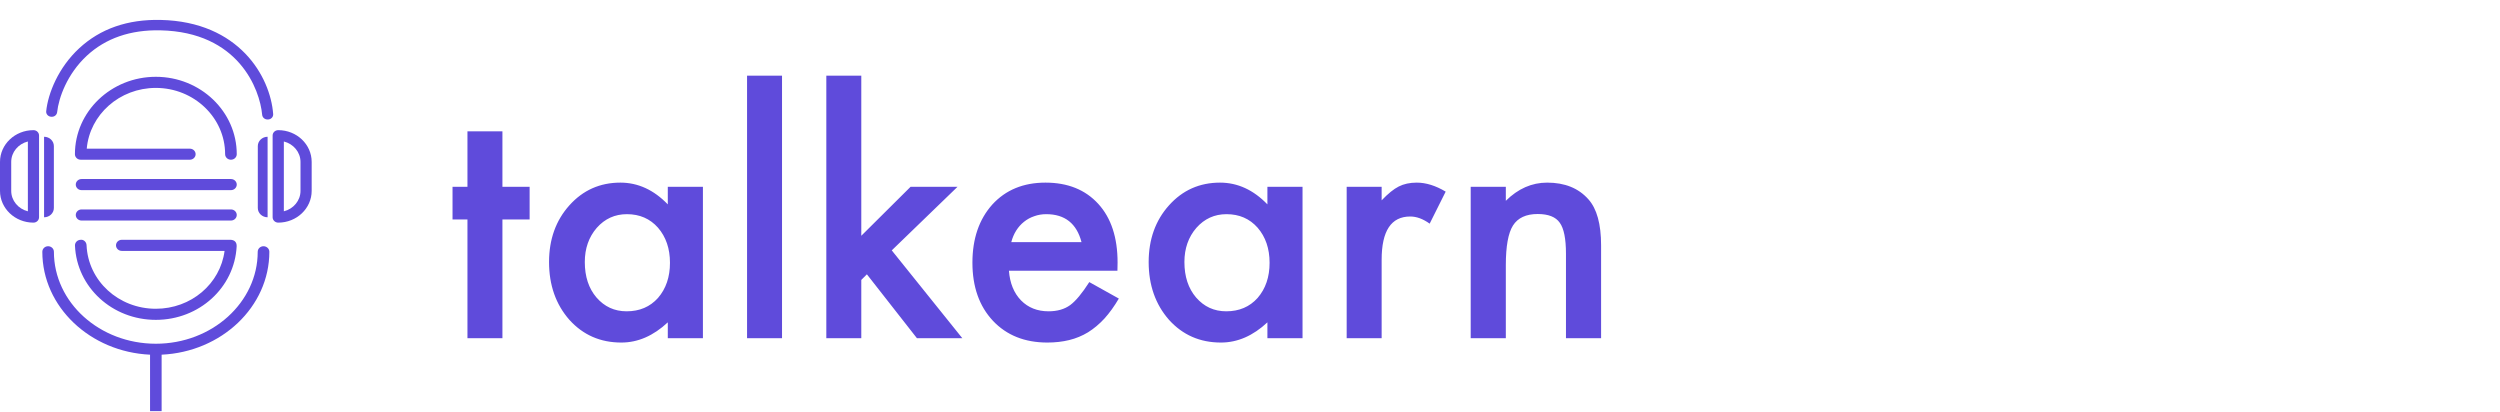
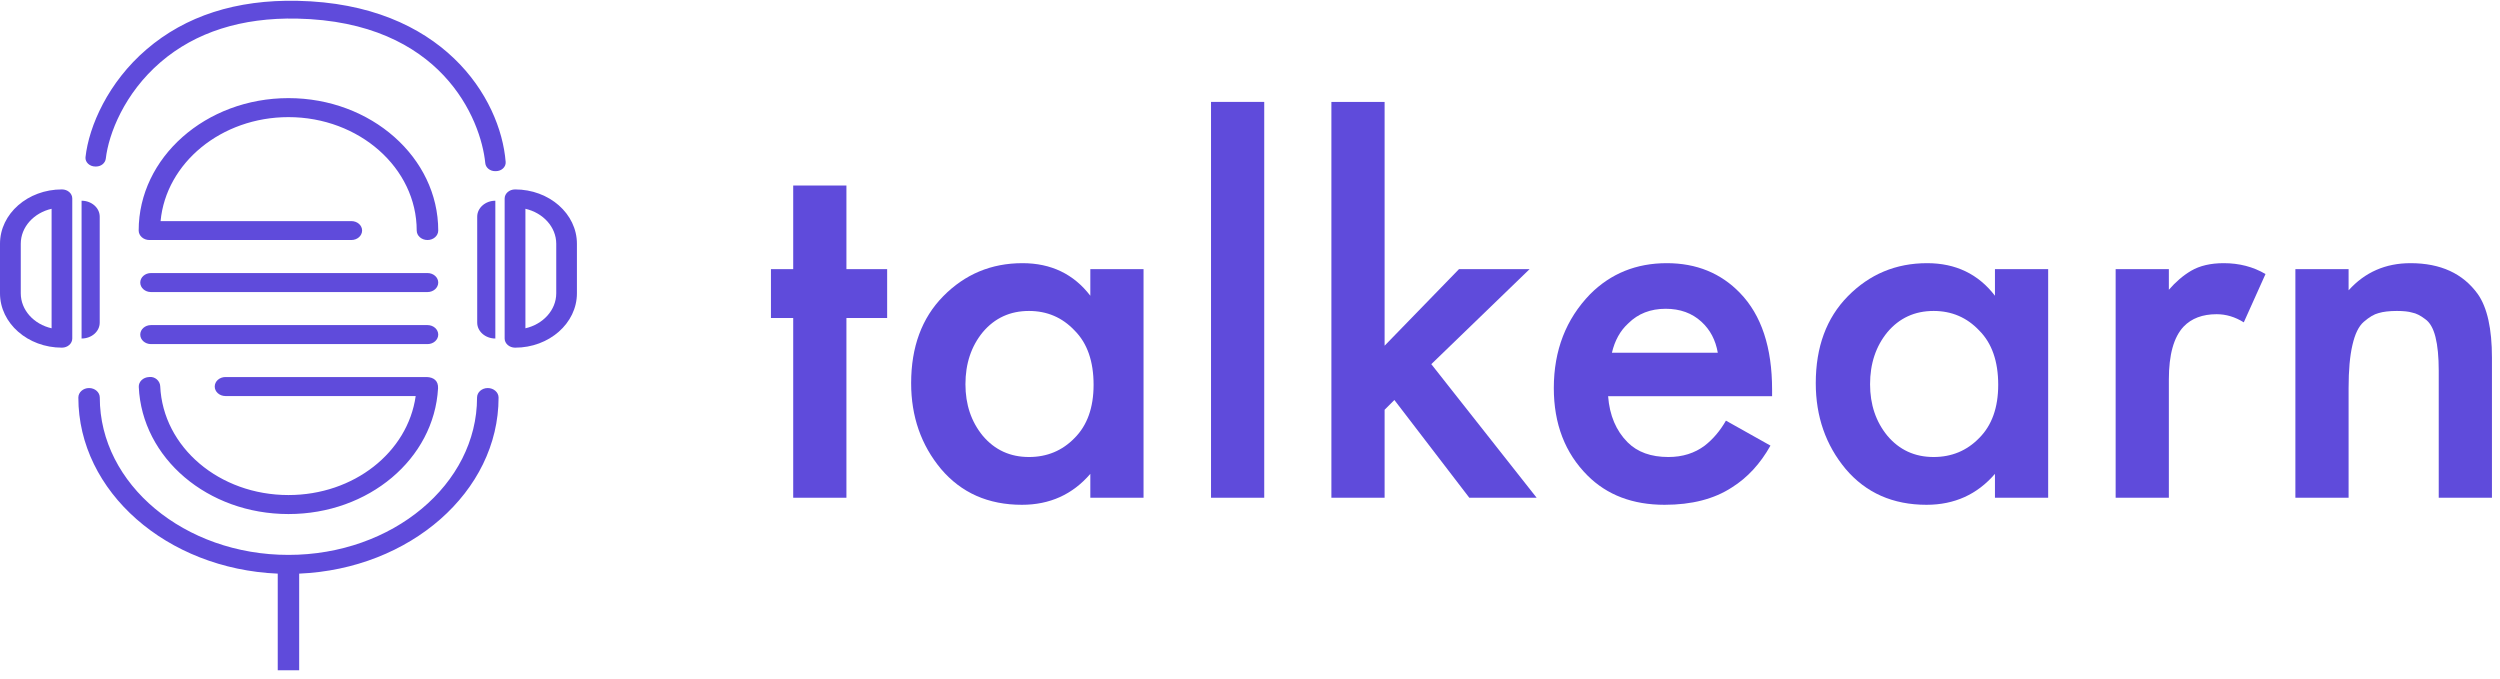
- <svg xmlns="http://www.w3.org/2000/svg" width="377" height="62" viewBox="0 0 377 62" fill="none">
-   <path d="M75.766 33.094V51H70.492V33.094H68.242V28.172H70.492V19.805H75.766V28.172H79.867V33.094H75.766ZM100.703 28.172H106V51H100.703V48.609C98.531 50.641 96.195 51.656 93.695 51.656C90.539 51.656 87.93 50.516 85.867 48.234C83.82 45.906 82.797 43 82.797 39.516C82.797 36.094 83.82 33.242 85.867 30.961C87.914 28.68 90.477 27.539 93.555 27.539C96.211 27.539 98.594 28.633 100.703 30.82V28.172ZM88.188 39.516C88.188 41.703 88.773 43.484 89.945 44.859C91.148 46.25 92.664 46.945 94.492 46.945C96.445 46.945 98.023 46.273 99.227 44.93C100.43 43.539 101.031 41.773 101.031 39.633C101.031 37.492 100.43 35.727 99.227 34.336C98.023 32.977 96.461 32.297 94.539 32.297C92.727 32.297 91.211 32.984 89.992 34.359C88.789 35.75 88.188 37.469 88.188 39.516ZM117.93 11.414V51H112.656V11.414H117.93ZM129.883 11.414V35.555L137.312 28.172H144.391L134.477 37.758L145.117 51H138.273L130.727 41.367L129.883 42.211V51H124.609V11.414H129.883ZM168.508 40.828H152.148C152.289 42.703 152.898 44.195 153.977 45.305C155.055 46.398 156.438 46.945 158.125 46.945C159.438 46.945 160.523 46.633 161.383 46.008C162.227 45.383 163.188 44.227 164.266 42.539L168.719 45.023C168.031 46.195 167.305 47.203 166.539 48.047C165.773 48.875 164.953 49.562 164.078 50.109C163.203 50.641 162.258 51.031 161.242 51.281C160.227 51.531 159.125 51.656 157.938 51.656C154.531 51.656 151.797 50.562 149.734 48.375C147.672 46.172 146.641 43.25 146.641 39.609C146.641 36 147.641 33.078 149.641 30.844C151.656 28.641 154.328 27.539 157.656 27.539C161.016 27.539 163.672 28.609 165.625 30.75C167.562 32.875 168.531 35.82 168.531 39.586L168.508 40.828ZM163.094 36.516C162.359 33.703 160.586 32.297 157.773 32.297C157.133 32.297 156.531 32.398 155.969 32.602C155.406 32.789 154.891 33.07 154.422 33.445C153.969 33.805 153.578 34.242 153.25 34.758C152.922 35.273 152.672 35.859 152.5 36.516H163.094ZM191.125 28.172H196.422V51H191.125V48.609C188.953 50.641 186.617 51.656 184.117 51.656C180.961 51.656 178.352 50.516 176.289 48.234C174.242 45.906 173.219 43 173.219 39.516C173.219 36.094 174.242 33.242 176.289 30.961C178.336 28.68 180.898 27.539 183.977 27.539C186.633 27.539 189.016 28.633 191.125 30.82V28.172ZM178.609 39.516C178.609 41.703 179.195 43.484 180.367 44.859C181.57 46.25 183.086 46.945 184.914 46.945C186.867 46.945 188.445 46.273 189.648 44.93C190.852 43.539 191.453 41.773 191.453 39.633C191.453 37.492 190.852 35.727 189.648 34.336C188.445 32.977 186.883 32.297 184.961 32.297C183.148 32.297 181.633 32.984 180.414 34.359C179.211 35.75 178.609 37.469 178.609 39.516ZM203.078 28.172H208.352V30.211C209.32 29.195 210.18 28.5 210.93 28.125C211.695 27.734 212.602 27.539 213.648 27.539C215.039 27.539 216.492 27.992 218.008 28.898L215.594 33.727C214.594 33.008 213.617 32.648 212.664 32.648C209.789 32.648 208.352 34.82 208.352 39.164V51H203.078V28.172ZM221.781 28.172H227.078V30.281C228.922 28.453 231 27.539 233.312 27.539C235.969 27.539 238.039 28.375 239.523 30.047C240.805 31.469 241.445 33.789 241.445 37.008V51H236.148V38.25C236.148 36 235.836 34.445 235.211 33.586C234.602 32.711 233.492 32.273 231.883 32.273C230.133 32.273 228.891 32.852 228.156 34.008C227.438 35.148 227.078 37.141 227.078 39.984V51H221.781V28.172Z" fill="#5F4BDB" />
-   <path fill-rule="evenodd" clip-rule="evenodd" d="M5.046 33.573C2.259 33.573 0 31.422 0 28.782V24.418C0 21.77 2.259 19.627 5.046 19.627C5.513 19.627 5.888 19.983 5.888 20.426V32.766C5.888 33.209 5.513 33.573 5.046 33.573ZM4.203 21.335C2.756 21.691 1.692 22.94 1.692 24.418V28.782C1.692 30.26 2.756 31.509 4.203 31.865V21.335Z" fill="#5F4BDB" />
-   <path d="M6.646 32.766V20.623C7.465 20.623 8.123 21.256 8.123 22.03V31.367C8.123 32.142 7.465 32.766 6.646 32.766Z" fill="#5F4BDB" />
-   <path d="M22.627 62V53.486C13.594 53.071 6.383 46.263 6.383 37.969C6.383 37.507 6.774 37.131 7.256 37.131C7.738 37.131 8.129 37.507 8.129 37.969C8.129 45.614 15.024 51.835 23.5 51.835C31.968 51.835 38.863 45.614 38.863 37.969C38.863 37.507 39.255 37.131 39.736 37.131C40.218 37.131 40.617 37.507 40.617 37.969C40.617 46.263 33.406 53.071 24.373 53.486V62H22.627ZM23.5 48.235C16.921 48.235 11.569 43.313 11.306 37.03C11.29 36.568 11.659 36.184 12.149 36.161C12.623 36.091 13.037 36.505 13.052 36.967C13.278 42.343 17.862 46.561 23.5 46.561C28.822 46.561 33.218 42.797 33.865 37.836H18.366C17.884 37.836 17.493 37.46 17.493 36.998C17.493 36.537 17.884 36.161 18.366 36.161H34.768C35.333 36.184 35.717 36.49 35.687 37.155C35.363 43.376 30.034 48.235 23.5 48.235ZM34.828 33.258H12.299C11.817 33.258 11.426 32.882 11.426 32.42C11.426 31.959 11.817 31.583 12.299 31.583H34.828C35.31 31.583 35.702 31.959 35.702 32.42C35.702 32.882 35.31 33.258 34.828 33.258ZM34.828 28.672H12.299C11.817 28.672 11.426 28.297 11.426 27.835C11.426 27.373 11.817 26.998 12.299 26.998H34.828C35.31 26.998 35.702 27.373 35.702 27.835C35.702 28.297 35.31 28.672 34.828 28.672ZM34.828 24.087C34.339 24.087 33.948 23.711 33.948 23.249C33.948 17.74 29.258 13.257 23.5 13.257C18.027 13.257 13.526 17.294 13.082 22.42H28.626C29.108 22.42 29.499 22.788 29.499 23.249C29.499 23.711 29.108 24.087 28.626 24.087H12.171C11.689 24.087 11.298 23.711 11.298 23.249C11.298 16.817 16.77 11.582 23.5 11.582C30.229 11.582 35.702 16.817 35.702 23.249C35.702 23.711 35.31 24.087 34.828 24.087Z" fill="#5F4BDB" />
-   <path d="M38.877 31.367V22.031C38.877 21.256 39.543 20.623 40.354 20.623V32.766C39.543 32.766 38.877 32.142 38.877 31.367Z" fill="#5F4BDB" />
-   <path fill-rule="evenodd" clip-rule="evenodd" d="M41.962 33.573C41.495 33.573 41.112 33.209 41.112 32.766V20.426C41.112 19.983 41.495 19.627 41.962 19.627C44.741 19.627 47 21.77 47 24.418V28.782C47 31.422 44.741 33.573 41.962 33.573ZM42.804 21.335V31.865C44.244 31.509 45.316 30.26 45.316 28.782V24.418C45.316 22.94 44.244 21.691 42.804 21.335Z" fill="#5F4BDB" />
-   <path d="M40.395 18.018H40.335C39.916 18.018 39.572 17.709 39.535 17.316C39.183 13.439 35.967 4.837 24.2 4.574C19.682 4.474 15.942 5.763 13.092 8.404C10.122 11.161 8.85 14.744 8.618 16.914C8.573 17.308 8.237 17.609 7.825 17.609H7.766C7.302 17.609 6.928 17.23 6.965 16.79C7.242 14.049 8.82 10.172 11.94 7.284C15.119 4.335 19.24 2.891 24.237 3.006C36.034 3.269 40.776 11.532 41.195 17.207C41.225 17.648 40.859 18.018 40.395 18.018Z" fill="#5F4BDB" />
+ <svg xmlns="http://www.w3.org/2000/svg" width="221" height="60" viewBox="0 0 221 60" fill="none">
+   <path d="M78.424 28.112H74.824V44H70.12V28.112H68.152V23.792H70.12V16.4H74.824V23.792H78.424V28.112Z" fill="#5F4BDB" />
+   <path d="M96.385 26.144V23.792H101.089V44H96.385V41.888C94.817 43.712 92.801 44.624 90.337 44.624C87.361 44.624 84.977 43.568 83.185 41.456C81.425 39.344 80.545 36.816 80.545 33.872C80.545 30.672 81.489 28.112 83.377 26.192C85.297 24.24 87.633 23.264 90.385 23.264C92.913 23.264 94.913 24.224 96.385 26.144ZM90.961 27.488C89.297 27.488 87.937 28.112 86.881 29.36C85.857 30.608 85.345 32.144 85.345 33.968C85.345 35.76 85.857 37.28 86.881 38.528C87.937 39.776 89.297 40.4 90.961 40.4C92.561 40.4 93.905 39.84 94.993 38.72C96.113 37.6 96.673 36.032 96.673 34.016C96.673 31.936 96.113 30.336 94.993 29.216C93.905 28.064 92.561 27.488 90.961 27.488Z" fill="#5F4BDB" />
+   <path d="M107.054 9.008H111.758V44H107.054V9.008Z" fill="#5F4BDB" />
+   <path d="M117.695 9.008H122.399V30.56L128.975 23.792H135.215L126.527 32.192L135.839 44H129.887L123.263 35.36L122.399 36.224V44H117.695V9.008Z" fill="#5F4BDB" />
+   <path d="M152.573 37.184L156.509 39.392C155.613 40.992 154.477 42.224 153.101 43.088C151.533 44.112 149.549 44.624 147.149 44.624C144.333 44.624 142.061 43.76 140.333 42.032C138.349 40.048 137.357 37.472 137.357 34.304C137.357 30.976 138.429 28.208 140.573 26C142.397 24.176 144.653 23.264 147.341 23.264C149.965 23.264 152.125 24.144 153.821 25.904C155.709 27.856 156.653 30.704 156.653 34.448V35.024H142.157C142.285 36.72 142.861 38.08 143.885 39.104C144.749 39.968 145.949 40.4 147.485 40.4C148.733 40.4 149.805 40.064 150.701 39.392C151.437 38.816 152.061 38.08 152.573 37.184ZM142.493 31.184H151.853C151.661 30.064 151.181 29.152 150.413 28.448C149.581 27.68 148.525 27.296 147.245 27.296C145.901 27.296 144.797 27.728 143.933 28.592C143.229 29.232 142.749 30.096 142.493 31.184Z" fill="#5F4BDB" />
+   <path d="M176.354 26.144V23.792H181.058V44H176.354V41.888C174.786 43.712 172.77 44.624 170.306 44.624C167.33 44.624 164.946 43.568 163.154 41.456C161.394 39.344 160.514 36.816 160.514 33.872C160.514 30.672 161.458 28.112 163.346 26.192C165.266 24.24 167.602 23.264 170.354 23.264C172.882 23.264 174.882 24.224 176.354 26.144ZM170.93 27.488C169.266 27.488 167.906 28.112 166.85 29.36C165.826 30.608 165.314 32.144 165.314 33.968C165.314 35.76 165.826 37.28 166.85 38.528C167.906 39.776 169.266 40.4 170.93 40.4C172.53 40.4 173.874 39.84 174.962 38.72C176.082 37.6 176.642 36.032 176.642 34.016C176.642 31.936 176.082 30.336 174.962 29.216C173.874 28.064 172.53 27.488 170.93 27.488Z" fill="#5F4BDB" />
+   <path d="M187.023 44V23.792H191.727V25.616C192.335 24.912 192.991 24.352 193.695 23.936C194.463 23.488 195.423 23.264 196.575 23.264C197.951 23.264 199.183 23.584 200.271 24.224L198.351 28.496C197.583 28.016 196.783 27.776 195.951 27.776C194.703 27.776 193.727 28.144 193.023 28.88C192.159 29.808 191.727 31.36 191.727 33.536V44H187.023Z" fill="#5F4BDB" />
+   <path d="M202.912 44V23.792H207.616V25.664C209.056 24.064 210.88 23.264 213.088 23.264C215.744 23.264 217.728 24.176 219.04 26C219.872 27.184 220.288 29.056 220.288 31.616V44H215.584V32.768C215.584 31.552 215.488 30.56 215.296 29.792C215.104 29.024 214.8 28.496 214.384 28.208C213.968 27.888 213.584 27.696 213.232 27.632C212.912 27.536 212.464 27.488 211.888 27.488C211.216 27.488 210.672 27.552 210.256 27.68C209.872 27.776 209.44 28.032 208.96 28.448C208.512 28.832 208.176 29.52 207.952 30.512C207.728 31.472 207.616 32.736 207.616 34.304V44H202.912Z" fill="#5F4BDB" />
+   <path fill-rule="evenodd" clip-rule="evenodd" d="M5.475 30.733C2.451 30.733 0 28.576 0 25.928V21.55C0 18.894 2.451 16.744 5.475 16.744C5.982 16.744 6.389 17.101 6.389 17.546V29.925C6.389 30.369 5.982 30.733 5.475 30.733ZM4.561 18.457C2.991 18.814 1.836 20.067 1.836 21.55V25.928C1.836 27.411 2.991 28.664 4.561 29.02V18.457Z" fill="#5F4BDB" />
+   <path d="M7.211 29.925V17.744C8.1 17.744 8.815 18.378 8.815 19.155V28.521C8.815 29.298 8.1 29.925 7.211 29.925Z" fill="#5F4BDB" />
+   <path d="M24.552 59.249V50.709C14.751 50.293 6.926 43.464 6.926 35.143C6.926 34.68 7.351 34.303 7.873 34.303C8.396 34.303 8.821 34.68 8.821 35.143C8.821 42.812 16.303 49.053 25.5 49.053C34.689 49.053 42.171 42.812 42.171 35.143C42.171 34.68 42.595 34.303 43.118 34.303C43.641 34.303 44.074 34.68 44.074 35.143C44.074 43.464 36.249 50.293 26.447 50.709V59.249H24.552ZM25.5 45.442C18.361 45.442 12.554 40.505 12.268 34.201C12.251 33.738 12.652 33.353 13.182 33.33C13.697 33.259 14.146 33.675 14.163 34.138C14.408 39.531 19.382 43.762 25.5 43.762C31.275 43.762 36.045 39.986 36.747 35.01H19.929C19.407 35.01 18.982 34.633 18.982 34.17C18.982 33.707 19.407 33.33 19.929 33.33H37.727C38.34 33.353 38.756 33.66 38.724 34.327C38.373 40.567 32.59 45.442 25.5 45.442ZM37.793 30.418H13.346C12.823 30.418 12.398 30.041 12.398 29.578C12.398 29.115 12.823 28.738 13.346 28.738H37.793C38.315 28.738 38.74 29.115 38.74 29.578C38.74 30.041 38.315 30.418 37.793 30.418ZM37.793 25.818H13.346C12.823 25.818 12.398 25.441 12.398 24.978C12.398 24.515 12.823 24.138 13.346 24.138H37.793C38.315 24.138 38.74 24.515 38.74 24.978C38.74 25.441 38.315 25.818 37.793 25.818ZM37.793 21.218C37.262 21.218 36.837 20.841 36.837 20.378C36.837 14.852 31.748 10.354 25.5 10.354C19.562 10.354 14.677 14.404 14.195 19.546H31.062C31.585 19.546 32.01 19.915 32.01 20.378C32.01 20.841 31.585 21.218 31.062 21.218H13.207C12.684 21.218 12.259 20.841 12.259 20.378C12.259 13.925 18.198 8.674 25.5 8.674C32.802 8.674 38.74 13.925 38.74 20.378C38.74 20.841 38.315 21.218 37.793 21.218Z" fill="#5F4BDB" />
+   <path d="M42.185 28.521V19.155C42.185 18.378 42.908 17.744 43.788 17.744V29.925C42.908 29.925 42.185 29.298 42.185 28.521Z" fill="#5F4BDB" />
+   <path fill-rule="evenodd" clip-rule="evenodd" d="M45.533 30.734C45.027 30.734 44.611 30.369 44.611 29.925V17.546C44.611 17.102 45.027 16.745 45.533 16.745C48.549 16.745 51 18.894 51 21.55V25.928C51 28.576 48.549 30.734 45.533 30.734ZM46.447 18.457V29.021C48.009 28.664 49.172 27.411 49.172 25.928V21.55C49.172 20.067 48.009 18.814 46.447 18.457Z" fill="#5F4BDB" />
+   <path d="M43.833 15.13H43.768C43.313 15.13 42.94 14.821 42.899 14.426C42.518 10.537 39.028 1.908 26.259 1.644C21.357 1.544 17.298 2.837 14.206 5.486C10.983 8.252 9.603 11.846 9.352 14.023C9.303 14.418 8.938 14.72 8.491 14.72H8.426C7.923 14.72 7.517 14.34 7.558 13.899C7.858 11.149 9.571 7.26 12.956 4.363C16.405 1.404 20.878 -0.044 26.3 0.072C39.1 0.335 44.247 8.624 44.701 14.317C44.734 14.759 44.336 15.13 43.833 15.13Z" fill="#5F4BDB" />
</svg>
